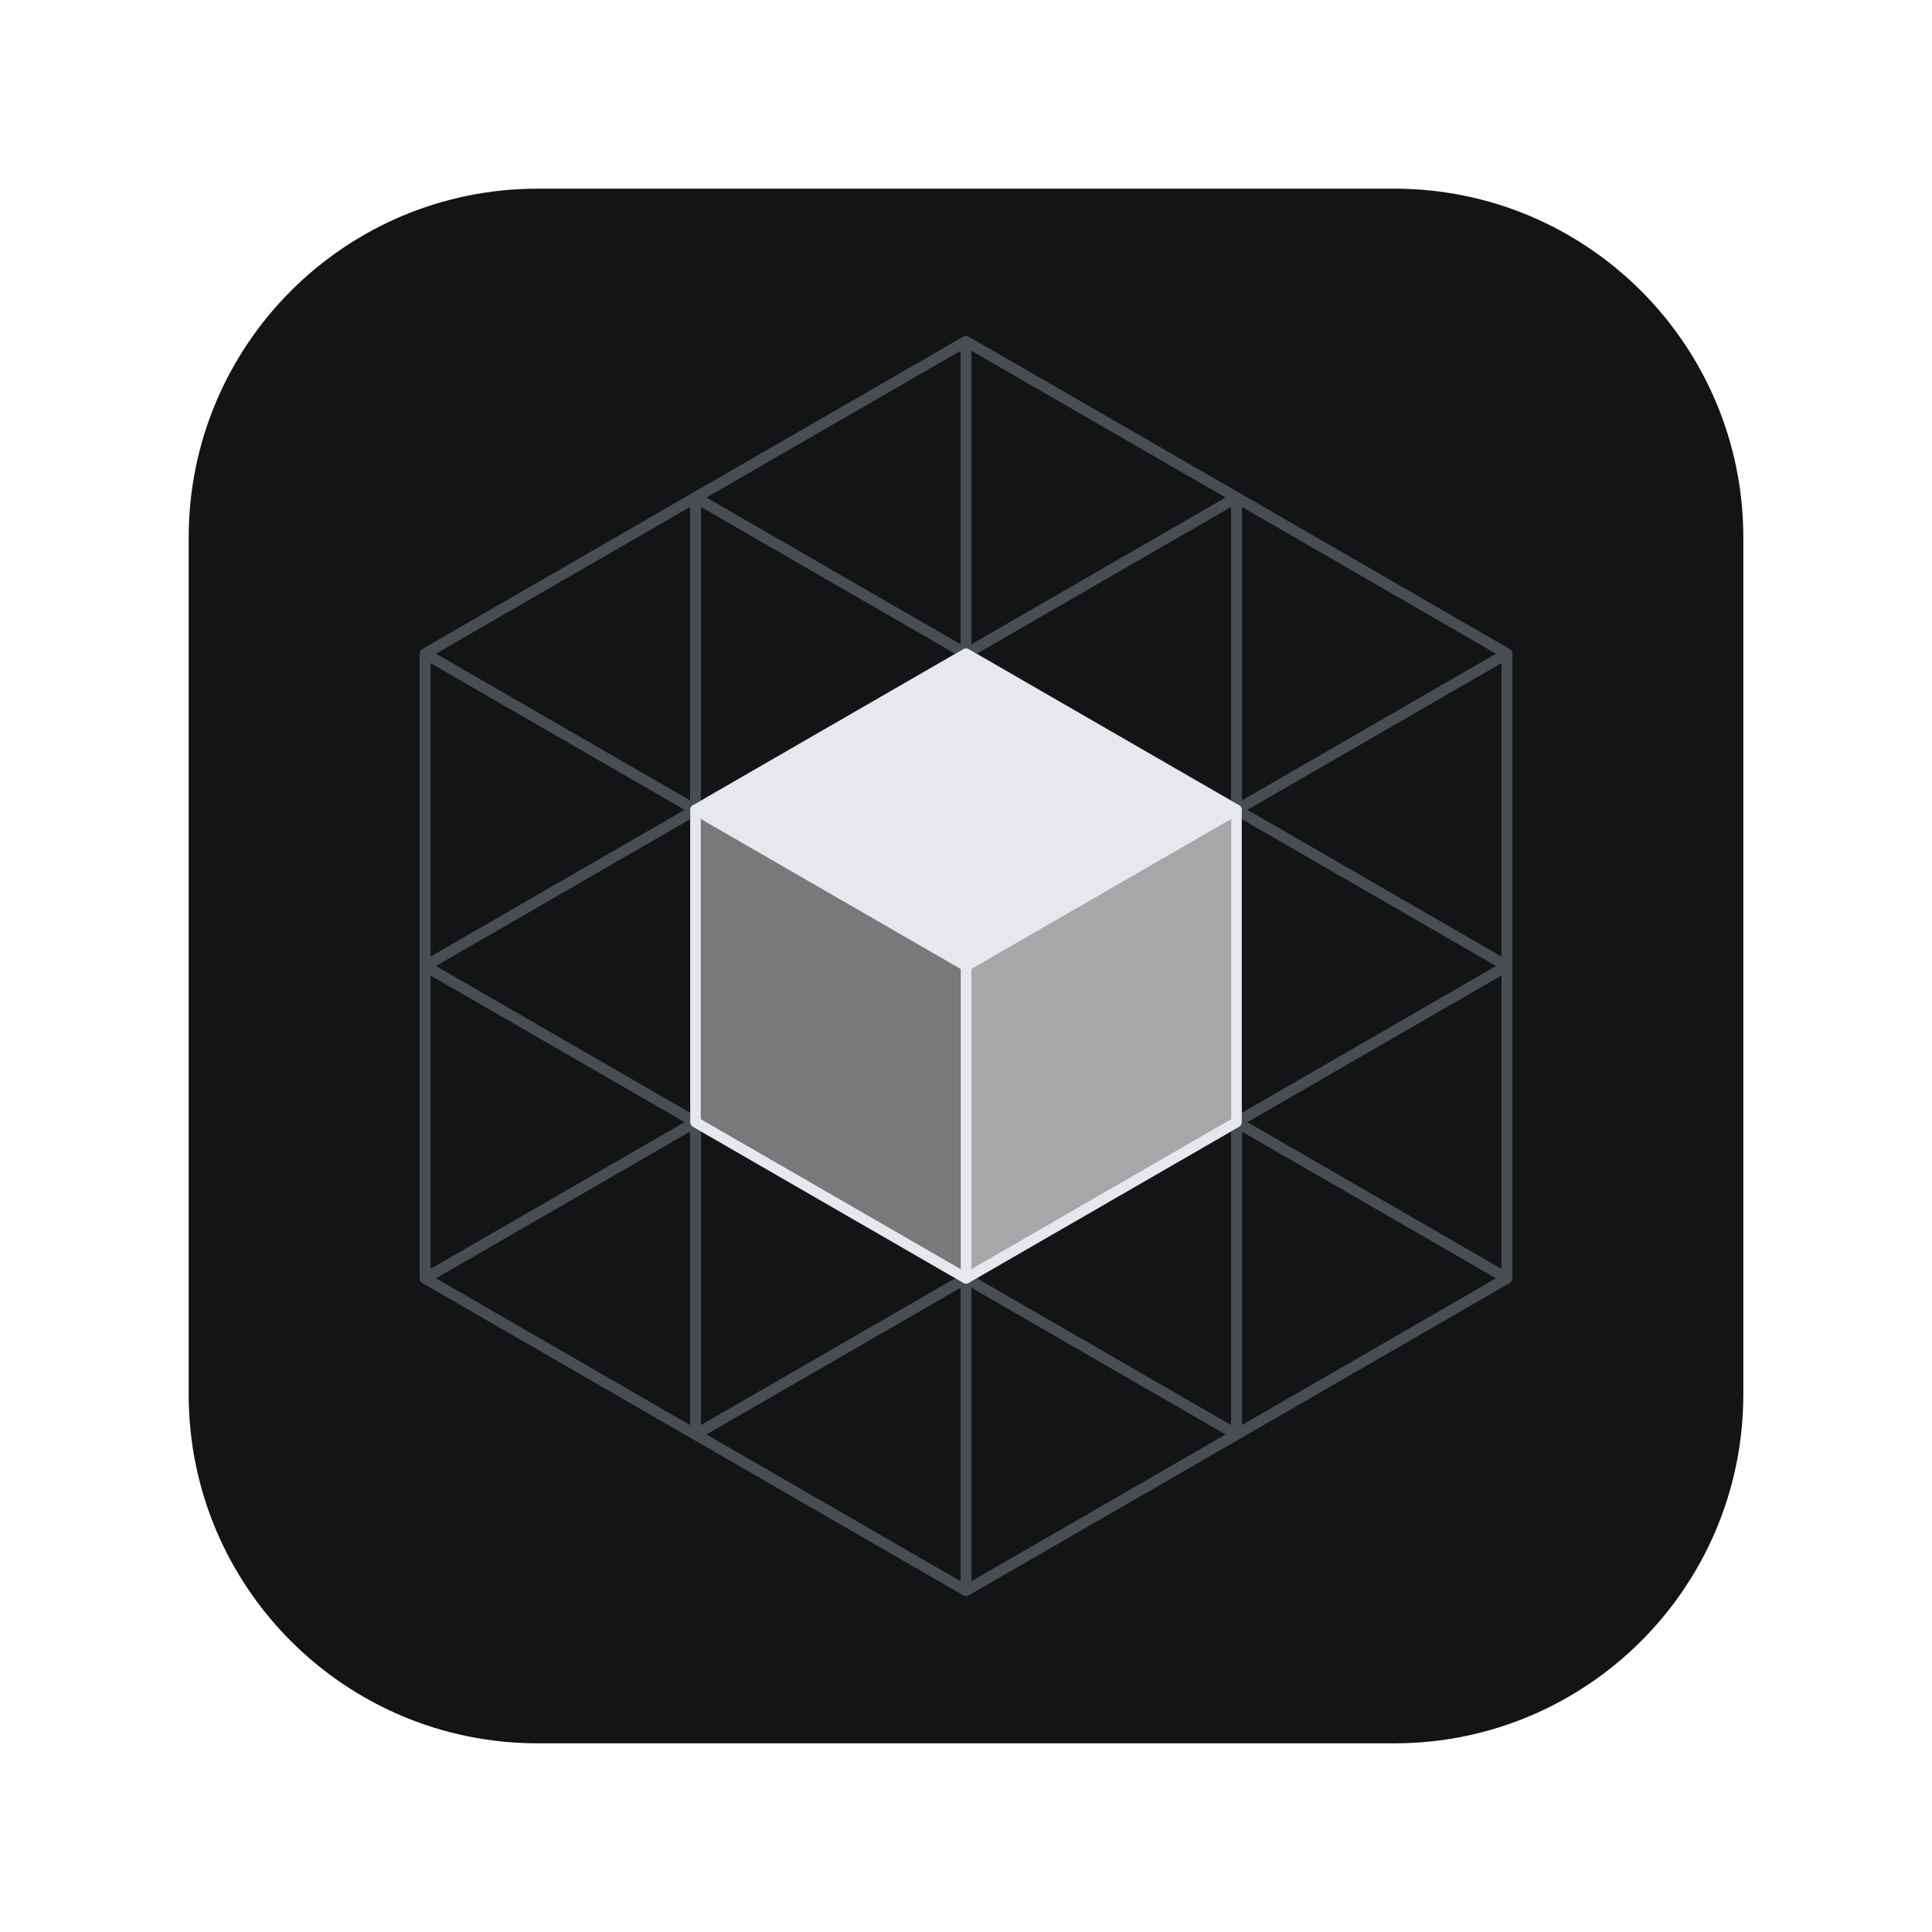
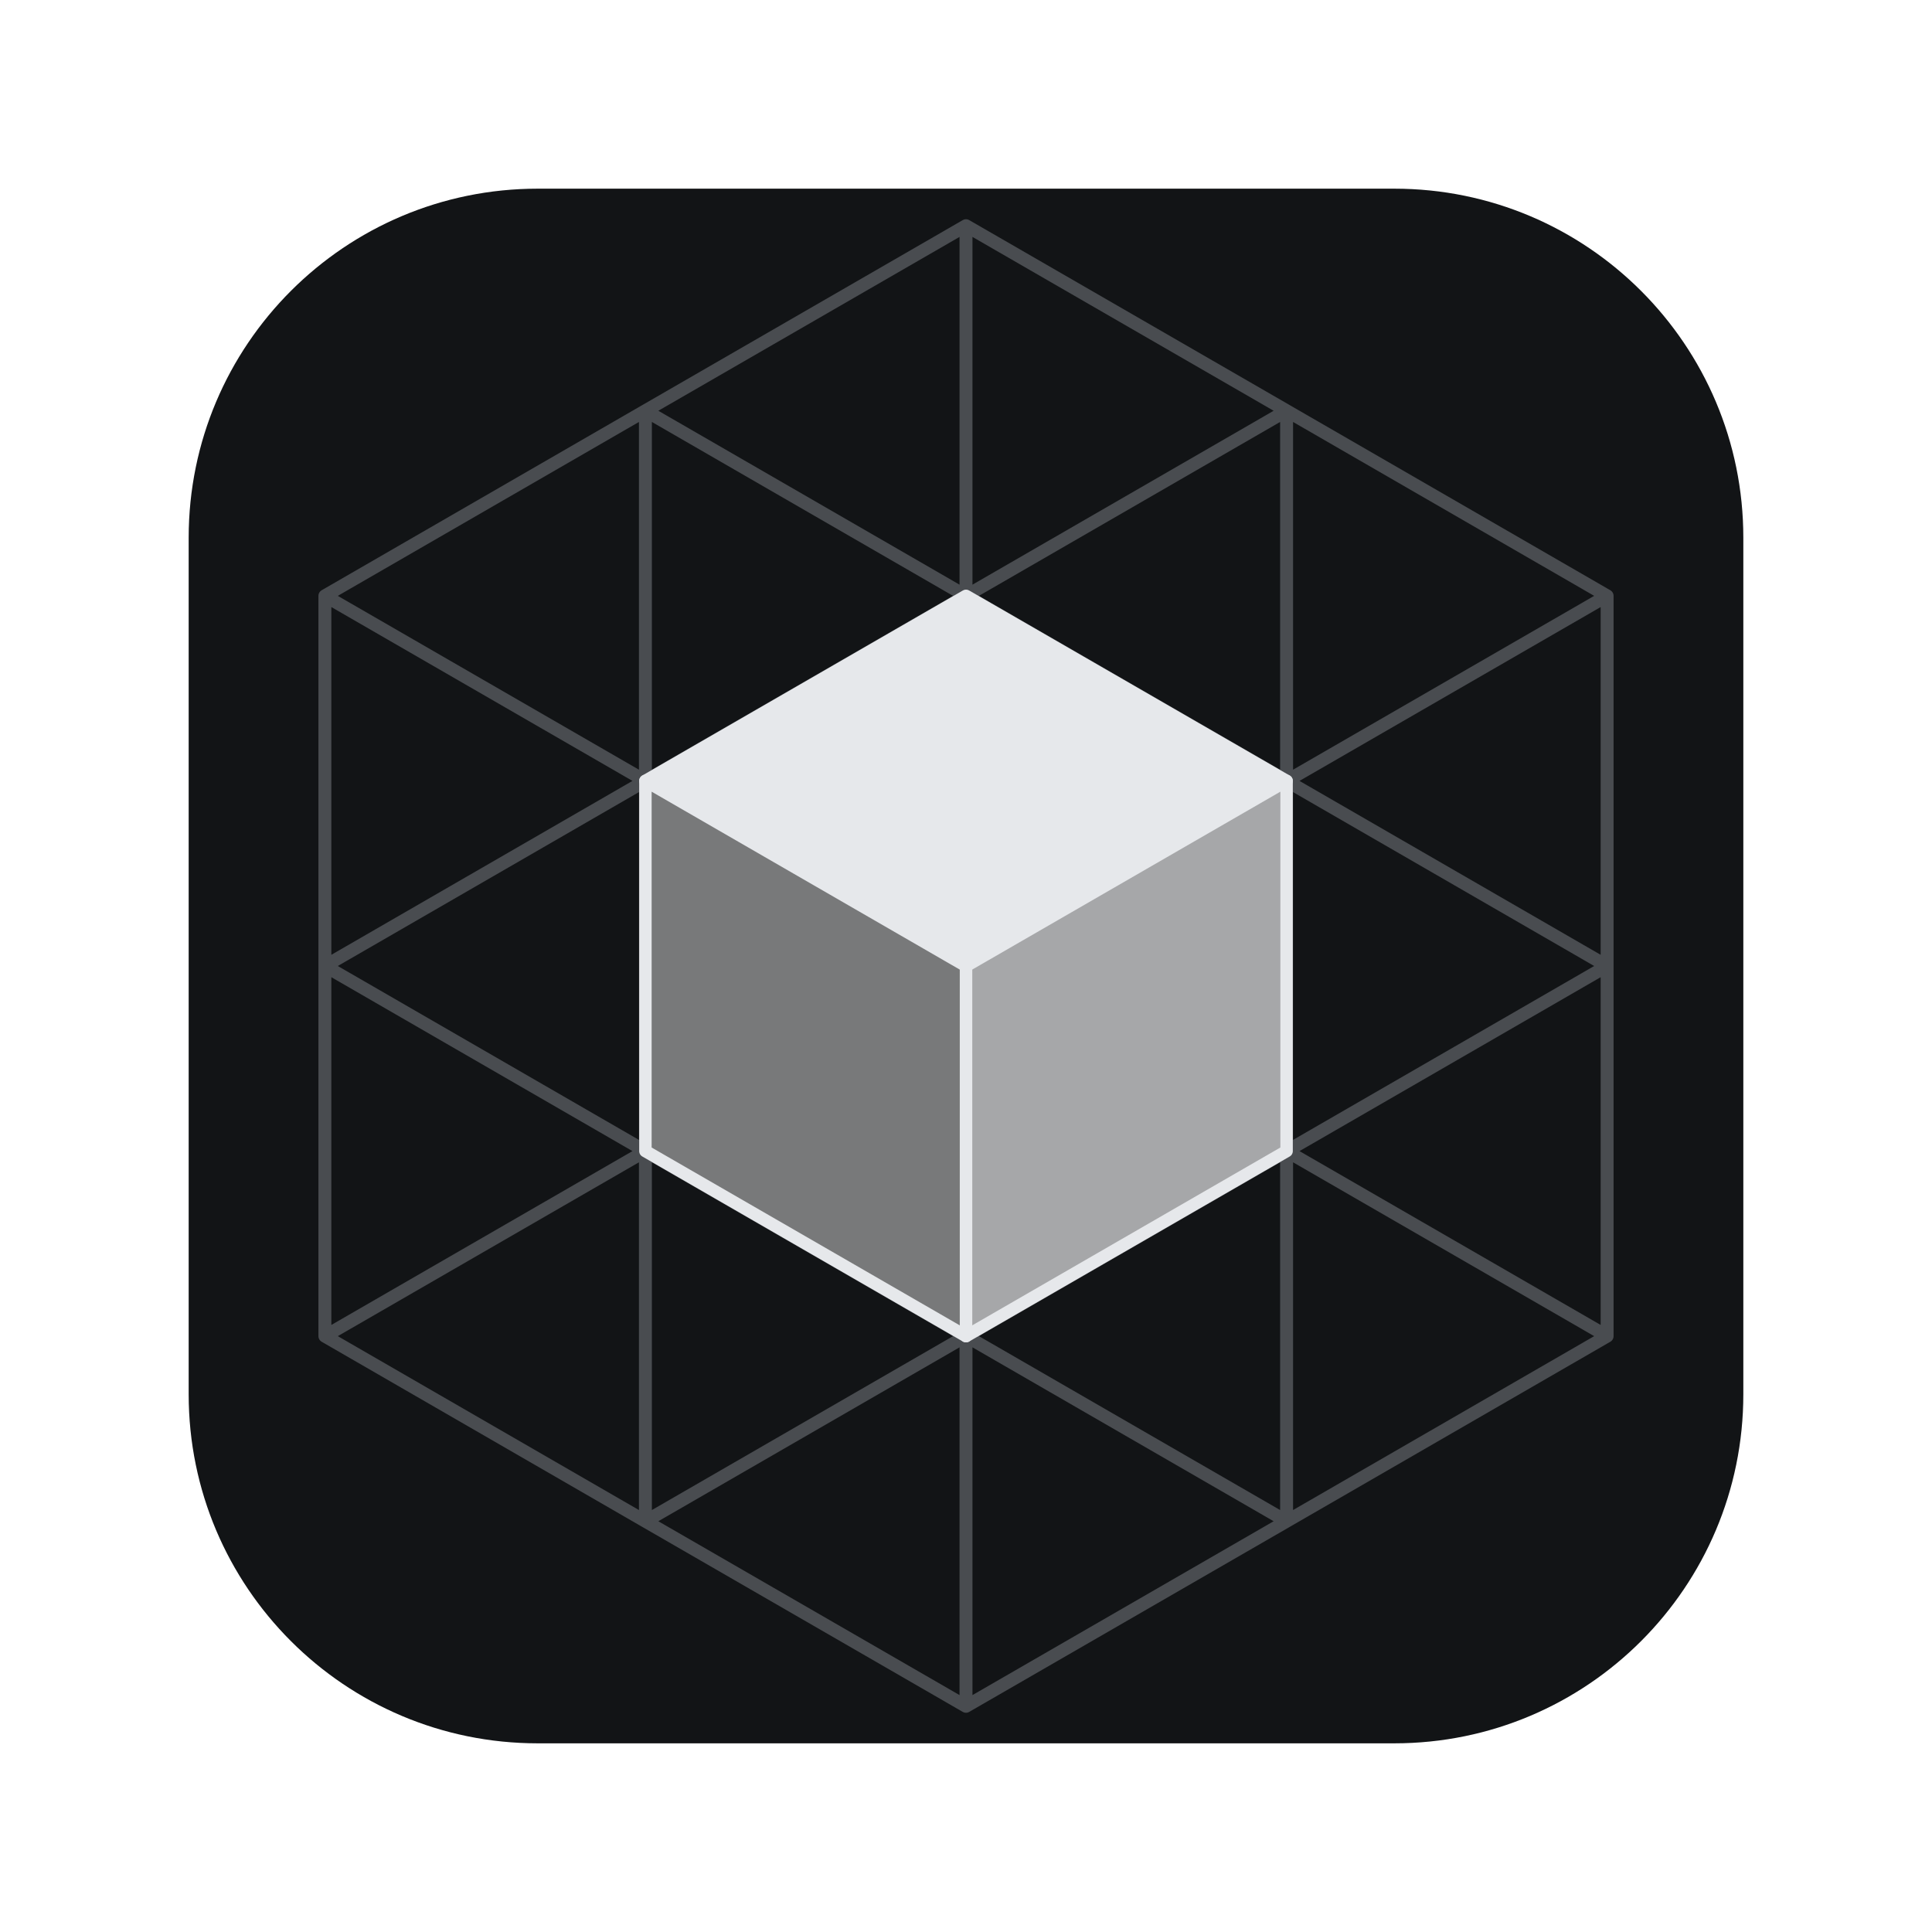
<svg xmlns="http://www.w3.org/2000/svg" width="1024" height="1024" viewBox="0 0 1024 1024">
  <rect x="100" y="100" width="824" height="824" rx="185" fill="#121416" />
  <g transform="translate(100 100) scale(3.21875)">
-     <g transform="translate(20 20) scale(0.84375)">
+     <g>
      <path d="M22.43 67.05L22.43 128.0M22.43 67.05L75.21 36.57M22.43 67.05L75.21 97.52M22.43 128.0L22.43 188.95M22.43 128.0L75.21 97.52M22.43 128.0L75.21 158.48M22.43 188.95L75.21 158.48M22.43 188.95L75.21 219.43M75.21 36.57L75.21 97.52M75.21 36.57L128.0 6.1M75.21 36.57L128.0 67.05M75.21 97.52L75.21 158.48M75.21 97.52L128.0 67.05M75.21 97.52L128.0 128.0M75.21 158.48L75.21 219.43M75.21 158.48L128.0 128.0M75.21 158.48L128.0 188.95M75.21 219.43L128.0 188.95M75.21 219.43L128.0 249.9M128.0 6.1L128.0 67.05M128.0 6.1L180.79 36.57M128.0 67.05L128.0 128.0M128.0 67.05L180.79 36.57M128.0 67.05L180.79 97.52M128.0 128.0L128.0 188.95M128.0 128.0L180.79 97.52M128.0 128.0L180.79 158.48M128.0 188.95L128.0 249.9M128.0 188.95L180.79 158.48M128.0 188.95L180.79 219.43M128.0 249.9L180.79 219.43M180.79 36.57L180.79 97.52M180.79 36.57L233.57 67.05M180.79 97.52L180.79 158.48M180.79 97.52L233.57 67.05M180.79 97.52L233.57 128.0M180.79 158.48L180.79 219.43M180.79 158.48L233.57 128.0M180.79 158.48L233.57 188.95M180.79 219.43L233.57 188.95M233.57 67.05L233.57 128.0M233.57 128.0L233.57 188.95" fill="none" stroke="#8D9298" stroke-opacity="0.45" stroke-width="2.13" stroke-linecap="round" />
      <polygon points="128.00,67.05 180.79,97.52 128.00,128.00 75.21,97.52" fill="#E6E8EB" stroke="#E6E8EB" stroke-width="2.05" stroke-linejoin="round" />
      <polygon points="180.79,158.48 180.79,97.52 128.00,128.00 128.00,188.95" fill="#A6A7A9" stroke="#E6E8EB" stroke-width="2.05" stroke-linejoin="round" />
      <polygon points="75.21,158.48 128.00,188.95 128.00,128.00 75.21,97.52" fill="#78797A" stroke="#E6E8EB" stroke-width="2.05" stroke-linejoin="round" />
    </g>
  </g>
</svg>
